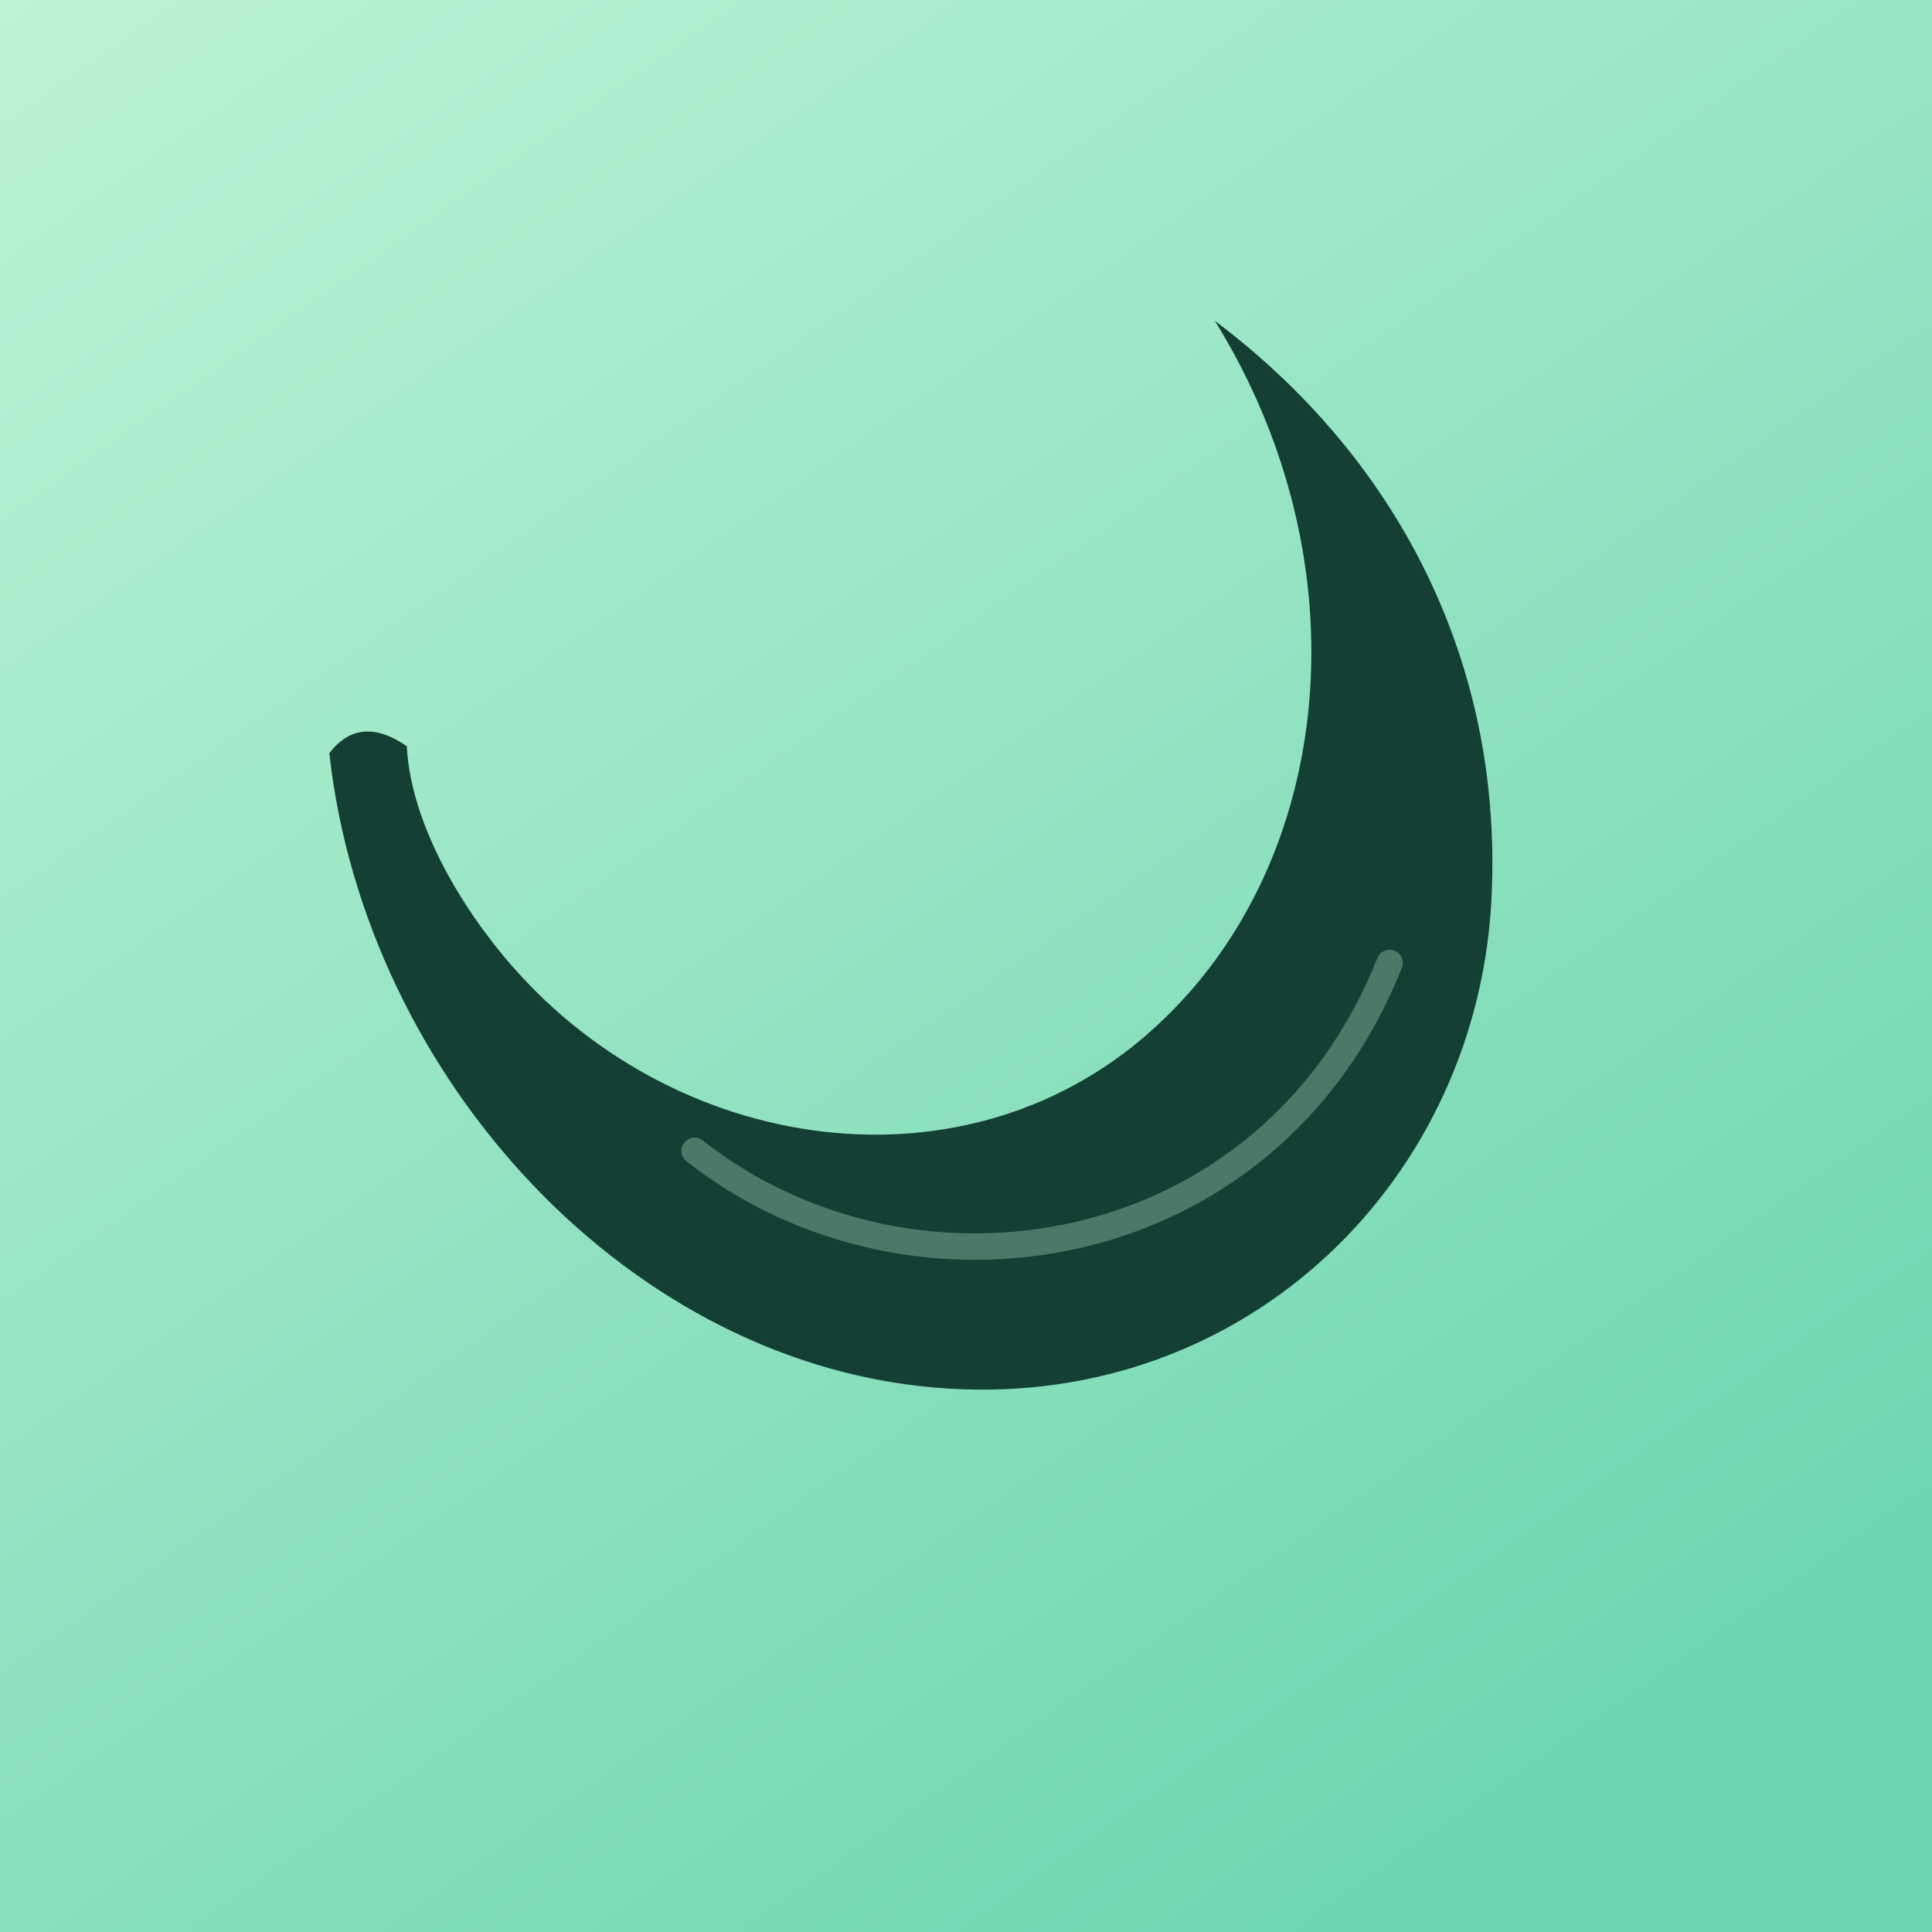
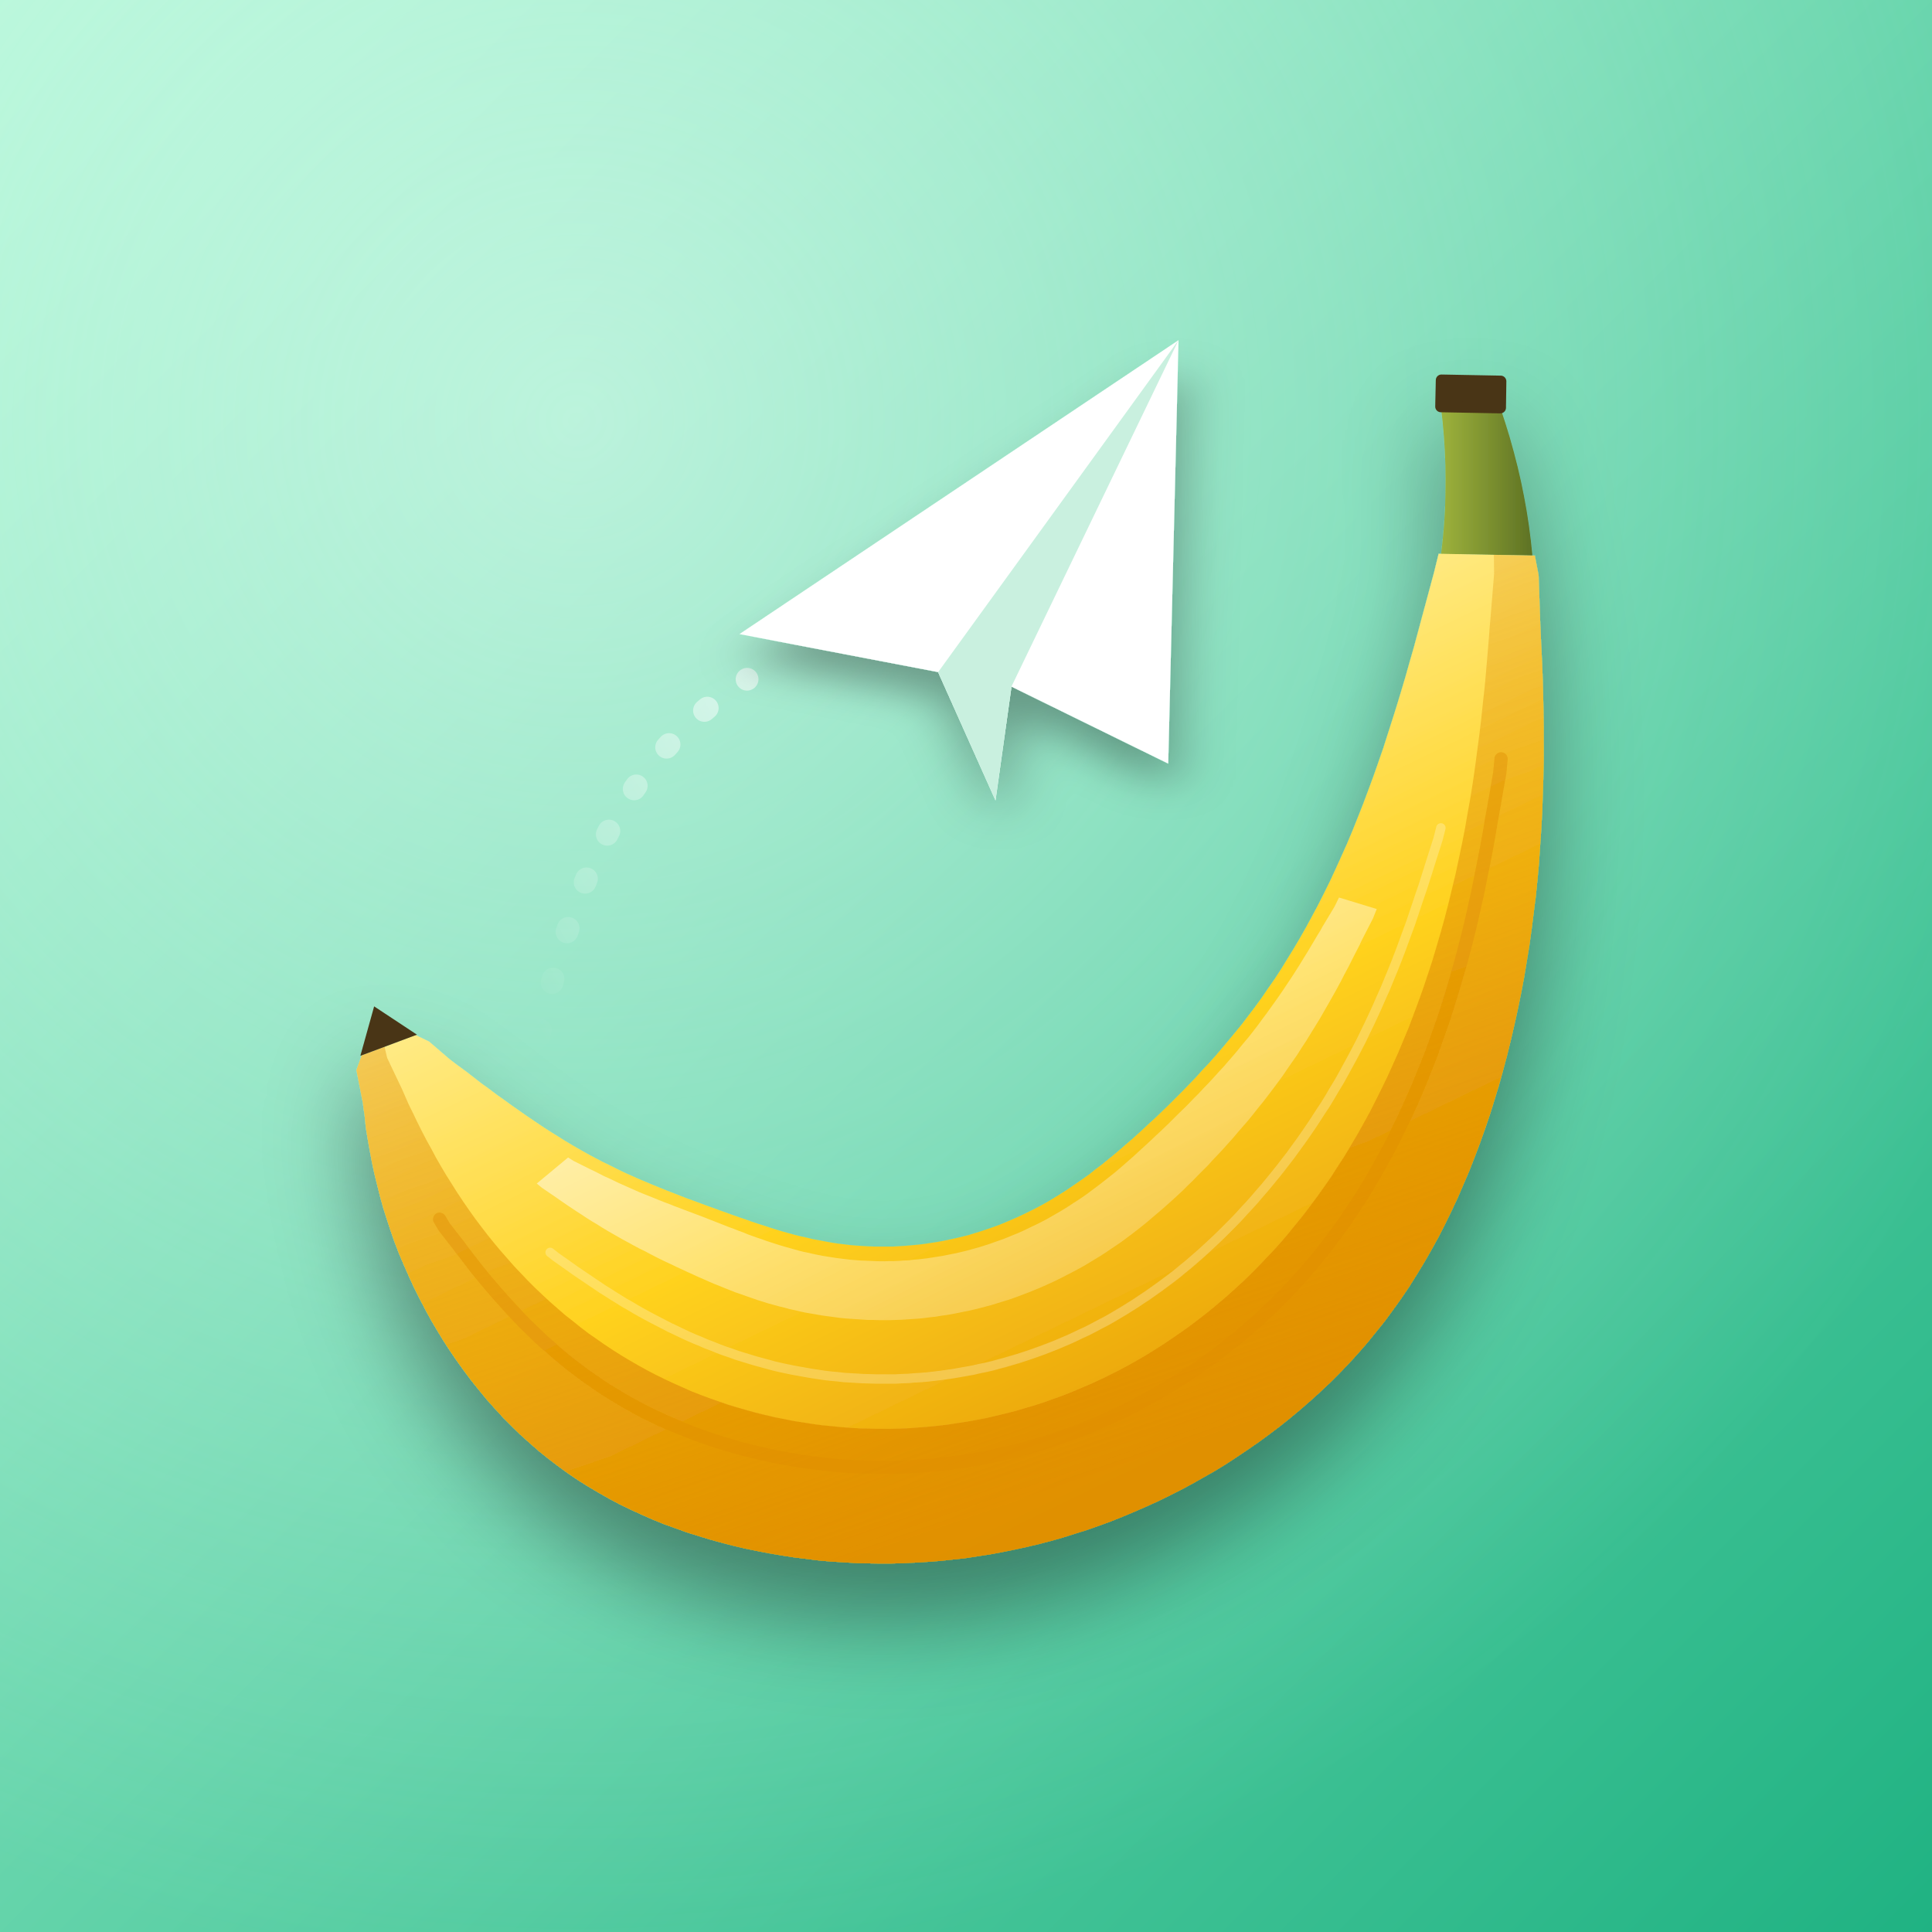
<svg xmlns="http://www.w3.org/2000/svg" width="1024" height="1024" viewBox="0 0 1024 1024">
  <defs>
-     <linearGradient id="bg" x2="0.7" y2="1">
-       <stop stop-color="#BCF3D4" />
-       <stop offset="1" stop-color="#6ED5B0" />
+     <linearGradient id="bg" x1="0" y1="0" x2="1" y2="1">
+       <stop offset="0" stop-color="#A8F5D2" />
+       <stop offset="1" stop-color="#1FB282" />
    </linearGradient>
+     <radialGradient id="glow" cx="0.30" cy="0.22" r="0.8">
+       <stop offset="0" stop-color="#E8FFF5" stop-opacity="0.55" />
+       <stop offset="1" stop-color="#E8FFF5" stop-opacity="0" />
+     </radialGradient>
+     <linearGradient id="peel" x1="0.25" y1="0.2" x2="0.7" y2="1">
+       <stop offset="0" stop-color="#FFF5B0" />
+       <stop offset="0.5" stop-color="#FFD21F" />
+       <stop offset="1" stop-color="#E08E00" />
+     </linearGradient>
+     <linearGradient id="under" x1="0" y1="0" x2="0.4" y2="1">
+       <stop offset="0" stop-color="#E08E00" stop-opacity="0" />
+       <stop offset="1" stop-color="#E08E00" stop-opacity="0.85" />
+     </linearGradient>
+     <linearGradient id="hi" x1="0" y1="0" x2="1" y2="1">
+       <stop offset="0" stop-color="#FFFFFF" stop-opacity="0.9" />
+       <stop offset="1" stop-color="#FFFFFF" stop-opacity="0.15" />
+     </linearGradient>
+     <linearGradient id="stemg" x1="0" y1="0" x2="1" y2="0">
+       <stop offset="0" stop-color="#9DB23C" />
+       <stop offset="1" stop-color="#5E7224" />
+     </linearGradient>
+     <linearGradient id="trail" x1="0" y1="1" x2="1" y2="0">
+       <stop offset="0" stop-color="#FFFFFF" stop-opacity="0" />
+       <stop offset="1" stop-color="#FFFFFF" stop-opacity="0.55" />
+     </linearGradient>
+     <filter id="shadow" x="-25%" y="-25%" width="150%" height="160%">
+       <feGaussianBlur in="SourceAlpha" stdDeviation="24" />
+       <feOffset dy="30" />
+       <feComponentTransfer>
+         <feFuncA type="linear" slope="0.38" />
+       </feComponentTransfer>
+       <feMerge>
+         <feMergeNode />
+         <feMergeNode in="SourceGraphic" />
+       </feMerge>
+     </filter>
+     <filter id="pshadow" x="-40%" y="-40%" width="180%" height="190%">
+       <feGaussianBlur in="SourceAlpha" stdDeviation="12" />
+       <feOffset dy="14" />
+       <feComponentTransfer>
+         <feFuncA type="linear" slope="0.32" />
+       </feComponentTransfer>
+       <feMerge>
+         <feMergeNode />
+         <feMergeNode in="SourceGraphic" />
+       </feMerge>
+     </filter>
  </defs>
  <rect width="1024" height="1024" fill="url(#bg)" />
-   <g transform="rotate(-28 512 512)">
-     <path d="M 267 254 C 203 415 255 617 398 705 C 534 789 700 739 776 609 C 839 502 840 381 789 272 C 799 423 711 554 588 587 C 456 623 326 528 298 392 C 289 348 290 302 305 270 Q 291 243 267 254 Z" fill="#143F35" />
-     <path d="M 339 531 C 398 665 579 728 711 616" fill="none" stroke="#BCF3D4" stroke-opacity="0.32" stroke-width="14" stroke-linecap="round" />
+   <rect width="1024" height="1024" fill="url(#glow)" />
+   <g transform="translate(18 -6)">
+     <g filter="url(#shadow)">
+       <path d="M 745.8 299.6 L 746.7 291.8 L 747.4 284.0 L 747.9 276.2 L 748.1 268.4 L 748.2 260.6 L 748.1 252.8 L 747.8 245.0 L 747.3 237.2 L 746.6 229.4 L 745.7 221.5 L 777.2 222.1 L 779.8 230.0 L 782.2 237.8 L 784.4 245.7 L 786.4 253.5 L 788.2 261.3 L 789.8 269.2 L 791.2 277.0 L 792.4 284.8 L 793.4 292.6 L 794.2 300.4 Z" fill="url(#stemg)" />
+       <path d="M 745.7 221.5 L 777.2 222.1 L 777.4 208.1 L 746.0 207.5 Z" fill="#4A3418" stroke="#4A3418" stroke-width="6" stroke-linejoin="round" />
+       <path d="M 202.3 554.6 L 209.4 558.0 L 220.2 567.3 L 222.3 568.9 L 224.4 570.5 L 229.2 574.0 L 233.7 577.5 L 237.3 580.3 L 241.2 583.1 L 245.3 586.2 L 249.4 589.1 L 253.4 592.0 L 257.4 594.8 L 261.4 597.6 L 265.4 600.3 L 269.4 603.0 L 273.4 605.6 L 277.4 608.1 L 281.4 610.6 L 285.4 613.0 L 289.4 615.3 L 293.3 617.5 L 297.2 619.6 L 301.2 621.7 L 305.1 623.6 L 308.9 625.5 L 312.8 627.4 L 316.6 629.1 L 320.4 630.8 L 324.2 632.4 L 328.0 634.0 L 331.7 635.5 L 335.4 637.0 L 339.0 638.4 L 342.6 639.8 L 346.2 641.2 L 349.8 642.5 L 353.3 643.8 L 356.8 645.1 L 360.2 646.3 L 363.7 647.6 L 367.1 648.8 L 370.4 650.0 L 373.8 651.2 L 377.1 652.3 L 380.4 653.5 L 383.7 654.6 L 386.9 655.6 L 390.2 656.7 L 393.4 657.7 L 396.7 658.7 L 399.9 659.6 L 403.2 660.5 L 406.4 661.3 L 409.7 662.0 L 412.9 662.8 L 416.2 663.4 L 419.4 664.0 L 422.7 664.6 L 425.9 665.1 L 429.2 665.5 L 432.5 665.9 L 435.8 666.2 L 439.1 666.4 L 442.3 666.6 L 445.6 666.7 L 448.9 666.7 L 452.2 666.7 L 455.5 666.7 L 458.8 666.5 L 462.1 666.3 L 465.4 666.0 L 468.7 665.7 L 472.0 665.3 L 475.3 664.8 L 478.6 664.3 L 481.9 663.7 L 485.2 663.0 L 488.5 662.3 L 491.8 661.5 L 495.1 660.7 L 498.3 659.7 L 501.6 658.7 L 504.9 657.6 L 508.1 656.5 L 511.4 655.3 L 514.6 654.0 L 517.9 652.6 L 521.1 651.2 L 524.3 649.7 L 527.6 648.1 L 530.8 646.5 L 534.0 644.8 L 537.2 643.0 L 540.4 641.1 L 543.6 639.1 L 546.8 637.1 L 549.9 635.0 L 553.1 632.8 L 556.3 630.6 L 559.5 628.3 L 562.6 625.8 L 565.8 623.4 L 569.0 620.8 L 572.2 618.2 L 575.4 615.5 L 578.6 612.7 L 581.9 609.9 L 585.1 607.0 L 588.4 604.0 L 591.7 600.9 L 595.1 597.8 L 598.4 594.6 L 601.8 591.3 L 605.2 587.9 L 608.6 584.5 L 612.1 580.9 L 615.6 577.3 L 619.0 573.5 L 622.6 569.7 L 626.1 565.8 L 629.6 561.7 L 633.1 557.5 L 636.6 553.3 L 640.2 548.9 L 643.7 544.3 L 647.2 539.7 L 650.7 534.9 L 654.1 529.9 L 657.6 524.9 L 661.0 519.7 L 664.3 514.3 L 667.7 508.8 L 671.0 503.2 L 674.3 497.4 L 677.5 491.5 L 680.7 485.5 L 683.9 479.2 L 687.0 472.9 L 690.0 466.4 L 693.0 459.8 L 696.0 453.1 L 698.9 446.2 L 701.7 439.2 L 704.5 432.1 L 707.2 424.9 L 709.9 417.6 L 712.5 410.2 L 715.1 402.7 L 717.5 395.2 L 719.9 387.7 L 722.3 380.1 L 724.7 372.2 L 726.9 364.8 L 728.9 357.7 L 731.4 349.0 L 733.8 340.1 L 734.9 336.0 L 736.0 331.9 L 742.1 309.3 L 744.5 299.5 L 795.5 300.5 L 797.5 310.9 L 798.4 336.7 L 798.6 341.4 L 798.8 345.9 L 799.3 356.1 L 799.7 366.1 L 799.9 374.2 L 800.1 382.8 L 800.2 391.9 L 800.2 400.9 L 800.2 409.8 L 800.0 418.7 L 799.7 427.7 L 799.4 436.7 L 798.9 445.6 L 798.3 454.5 L 797.7 463.4 L 796.9 472.3 L 796.0 481.1 L 794.9 489.8 L 793.8 498.5 L 792.6 507.1 L 791.2 515.6 L 789.8 524.1 L 788.2 532.5 L 786.5 540.8 L 784.7 549.0 L 782.8 557.2 L 780.8 565.3 L 778.7 573.2 L 776.5 581.1 L 774.1 589.0 L 771.7 596.7 L 769.1 604.3 L 766.4 611.9 L 763.6 619.3 L 760.7 626.7 L 757.6 633.9 L 754.5 641.1 L 751.2 648.1 L 747.8 655.1 L 744.3 661.9 L 740.6 668.6 L 736.8 675.2 L 732.9 681.6 L 728.9 688.0 L 724.7 694.2 L 720.4 700.2 L 716.0 706.2 L 711.4 711.9 L 706.8 717.6 L 702.0 723.1 L 697.1 728.5 L 692.1 733.7 L 687.0 738.8 L 681.8 743.7 L 676.5 748.5 L 671.1 753.2 L 665.7 757.7 L 660.2 762.1 L 654.5 766.4 L 648.9 770.5 L 643.1 774.5 L 637.3 778.4 L 631.5 782.2 L 625.6 785.8 L 619.6 789.2 L 613.6 792.6 L 607.6 795.8 L 601.5 798.9 L 595.3 801.9 L 589.1 804.7 L 582.9 807.4 L 576.7 810.0 L 570.4 812.5 L 564.1 814.8 L 557.8 817.0 L 551.4 819.0 L 545.1 821.0 L 538.7 822.8 L 532.2 824.5 L 525.8 826.0 L 519.3 827.4 L 512.9 828.7 L 506.4 829.9 L 499.9 830.9 L 493.4 831.9 L 486.9 832.6 L 480.4 833.3 L 473.9 833.8 L 467.4 834.2 L 460.8 834.5 L 454.3 834.7 L 447.8 834.7 L 441.3 834.6 L 434.8 834.4 L 428.4 834.0 L 421.9 833.6 L 415.4 833.0 L 409.0 832.2 L 402.6 831.4 L 396.2 830.4 L 389.8 829.3 L 383.5 828.1 L 377.1 826.8 L 370.8 825.3 L 364.6 823.7 L 358.4 822.0 L 352.2 820.1 L 346.1 818.2 L 340.0 816.0 L 333.9 813.8 L 328.0 811.4 L 322.1 808.8 L 316.2 806.1 L 310.4 803.3 L 304.8 800.3 L 299.2 797.1 L 293.6 793.8 L 288.2 790.4 L 282.9 786.8 L 277.7 783.0 L 272.6 779.1 L 267.6 775.1 L 262.7 770.8 L 257.9 766.5 L 253.3 762.0 L 248.7 757.4 L 244.3 752.6 L 240.0 747.8 L 235.9 742.8 L 231.8 737.7 L 227.9 732.5 L 224.1 727.2 L 220.4 721.8 L 216.9 716.4 L 213.5 710.8 L 210.2 705.2 L 207.1 699.5 L 204.1 693.7 L 201.2 687.9 L 198.5 682.0 L 195.9 676.1 L 193.4 670.2 L 191.1 664.2 L 189.0 658.2 L 187.0 652.1 L 185.1 646.1 L 183.4 640.0 L 181.9 634.0 L 180.4 627.9 L 179.1 621.8 L 178.0 615.9 L 177.0 610.4 L 175.9 603.7 L 175.2 596.7 L 174.7 593.6 L 174.3 590.4 L 170.9 573.2 L 173.7 565.4 Z" fill="url(#peel)" />
+       <path d="M 185.8 560.8 L 187.2 566.7 L 193.8 580.6 L 195.0 583.1 L 196.1 585.6 L 198.5 591.1 L 201.1 596.4 L 203.2 600.8 L 205.5 605.4 L 208.0 610.2 L 210.6 614.9 L 213.1 619.6 L 215.8 624.3 L 218.6 629.0 L 221.5 633.6 L 224.4 638.2 L 227.4 642.7 L 230.5 647.2 L 233.7 651.7 L 237.0 656.1 L 240.3 660.4 L 243.7 664.6 L 247.2 668.8 L 250.8 672.9 L 254.4 677.0 L 258.1 680.9 L 261.8 684.8 L 265.6 688.6 L 269.5 692.3 L 273.4 695.9 L 277.4 699.4 L 281.4 702.9 L 285.6 706.2 L 289.7 709.5 L 293.9 712.7 L 298.2 715.7 L 302.5 718.7 L 306.9 721.6 L 311.3 724.4 L 315.8 727.1 L 320.3 729.7 L 324.8 732.2 L 329.4 734.6 L 334.1 736.9 L 338.8 739.1 L 343.5 741.2 L 348.2 743.3 L 353.0 745.2 L 357.8 747.0 L 362.7 748.7 L 367.6 750.4 L 372.5 751.9 L 377.4 753.3 L 382.4 754.7 L 387.3 755.9 L 392.3 757.1 L 397.4 758.1 L 402.4 759.1 L 407.4 759.9 L 412.5 760.7 L 417.6 761.4 L 422.7 761.9 L 427.8 762.4 L 432.9 762.8 L 438.0 763.1 L 443.2 763.2 L 448.3 763.3 L 453.4 763.3 L 458.6 763.2 L 463.7 763.0 L 468.9 762.6 L 474.0 762.2 L 479.2 761.7 L 484.3 761.1 L 489.4 760.3 L 494.6 759.5 L 499.7 758.6 L 504.8 757.6 L 509.9 756.4 L 515.0 755.2 L 520.1 753.9 L 525.2 752.4 L 530.3 750.9 L 535.3 749.3 L 540.3 747.5 L 545.3 745.7 L 550.3 743.7 L 555.3 741.6 L 560.2 739.5 L 565.2 737.2 L 570.1 734.8 L 574.9 732.4 L 579.8 729.8 L 584.6 727.1 L 589.4 724.3 L 594.1 721.4 L 598.8 718.4 L 603.5 715.2 L 608.2 712.0 L 612.8 708.7 L 617.4 705.2 L 621.9 701.7 L 626.4 698.0 L 630.8 694.3 L 635.2 690.4 L 639.6 686.4 L 643.9 682.3 L 648.1 678.1 L 652.3 673.7 L 656.5 669.3 L 660.6 664.8 L 664.6 660.1 L 668.5 655.3 L 672.5 650.4 L 676.3 645.4 L 680.1 640.3 L 683.8 635.1 L 687.5 629.8 L 691.0 624.3 L 694.6 618.8 L 698.0 613.1 L 701.4 607.4 L 704.7 601.5 L 708.0 595.5 L 711.1 589.4 L 714.2 583.2 L 717.3 576.8 L 720.2 570.4 L 723.1 563.9 L 725.9 557.2 L 728.7 550.5 L 731.3 543.6 L 733.9 536.6 L 736.4 529.6 L 738.8 522.4 L 741.2 515.1 L 743.4 507.7 L 745.6 500.2 L 747.7 492.6 L 749.7 484.9 L 751.6 477.0 L 753.5 469.2 L 755.2 461.2 L 756.9 453.1 L 758.5 445.0 L 759.9 436.8 L 761.4 428.5 L 762.7 420.3 L 763.9 411.9 L 765.0 403.6 L 766.1 395.3 L 767.1 386.9 L 768.0 378.3 L 768.9 370.2 L 769.6 362.5 L 770.4 353.1 L 771.2 343.4 L 771.5 339.1 L 771.9 334.7 L 773.9 310.2 L 773.8 300.1 L 795.5 300.5 L 797.5 310.9 L 798.4 336.7 L 798.6 341.4 L 798.8 345.9 L 799.3 356.1 L 799.7 366.1 L 799.9 374.2 L 800.1 382.8 L 800.2 391.9 L 800.2 400.9 L 800.2 409.8 L 800.0 418.7 L 799.7 427.7 L 799.4 436.7 L 798.9 445.6 L 798.3 454.5 L 797.7 463.4 L 796.9 472.3 L 796.0 481.1 L 794.9 489.8 L 793.8 498.5 L 792.6 507.1 L 791.2 515.6 L 789.8 524.1 L 788.2 532.5 L 786.5 540.8 L 784.7 549.0 L 782.8 557.2 L 780.8 565.3 L 778.7 573.2 L 776.5 581.1 L 774.1 589.0 L 771.7 596.7 L 769.1 604.3 L 766.4 611.9 L 763.6 619.3 L 760.7 626.7 L 757.6 633.9 L 754.5 641.1 L 751.2 648.1 L 747.8 655.1 L 744.3 661.9 L 740.6 668.6 L 736.8 675.2 L 732.9 681.6 L 728.9 688.0 L 724.7 694.2 L 720.4 700.2 L 716.0 706.2 L 711.4 711.9 L 706.8 717.6 L 702.0 723.1 L 697.1 728.5 L 692.1 733.7 L 687.0 738.8 L 681.8 743.7 L 676.5 748.5 L 671.1 753.2 L 665.7 757.7 L 660.2 762.1 L 654.5 766.4 L 648.9 770.5 L 643.1 774.5 L 637.3 778.4 L 631.5 782.2 L 625.6 785.8 L 619.6 789.2 L 613.6 792.6 L 607.6 795.8 L 601.5 798.9 L 595.3 801.9 L 589.1 804.7 L 582.9 807.4 L 576.7 810.0 L 570.4 812.5 L 564.1 814.8 L 557.8 817.0 L 551.4 819.0 L 545.1 821.0 L 538.7 822.8 L 532.2 824.5 L 525.8 826.0 L 519.3 827.4 L 512.9 828.7 L 506.4 829.9 L 499.9 830.9 L 493.4 831.9 L 486.9 832.6 L 480.4 833.3 L 473.9 833.8 L 467.4 834.2 L 460.8 834.5 L 454.3 834.7 L 447.8 834.7 L 441.3 834.6 L 434.8 834.4 L 428.4 834.0 L 421.9 833.6 L 415.4 833.0 L 409.0 832.2 L 402.6 831.4 L 396.2 830.4 L 389.8 829.3 L 383.5 828.1 L 377.1 826.8 L 370.8 825.3 L 364.6 823.7 L 358.4 822.0 L 352.2 820.1 L 346.1 818.2 L 340.0 816.0 L 333.9 813.8 L 328.0 811.4 L 322.1 808.8 L 316.2 806.1 L 310.4 803.3 L 304.8 800.3 L 299.2 797.1 L 293.6 793.8 L 288.2 790.4 L 282.9 786.8 L 277.7 783.0 L 272.6 779.1 L 267.6 775.1 L 262.7 770.8 L 257.9 766.5 L 253.3 762.0 L 248.7 757.4 L 244.3 752.6 L 240.0 747.8 L 235.9 742.8 L 231.8 737.7 L 227.9 732.5 L 224.1 727.2 L 220.4 721.8 L 216.9 716.4 L 213.5 710.8 L 210.2 705.2 L 207.1 699.5 L 204.1 693.7 L 201.2 687.9 L 198.5 682.0 L 195.9 676.1 L 193.4 670.2 L 191.1 664.2 L 189.0 658.2 L 187.0 652.1 L 185.1 646.1 L 183.4 640.0 L 181.9 634.0 L 180.4 627.9 L 179.1 621.8 L 178.0 615.9 L 177.0 610.4 L 175.9 603.7 L 175.2 596.7 L 174.7 593.6 L 174.3 590.4 L 170.9 573.2 L 173.7 565.4 Z" fill="url(#under)" />
+       <path d="M 215.0 652.2 L 217.5 656.4 L 225.3 666.4 L 226.6 668.2 L 228.0 670.0 L 231.0 673.9 L 234.0 677.8 L 236.5 680.9 L 239.2 684.2 L 242.1 687.6 L 245.0 691.0 L 248.0 694.4 L 251.0 697.7 L 254.1 701.1 L 257.2 704.4 L 260.4 707.7 L 263.7 710.9 L 267.0 714.1 L 270.4 717.3 L 273.9 720.3 L 277.4 723.4 L 281.0 726.4 L 284.6 729.3 L 288.3 732.1 L 292.0 734.9 L 295.8 737.5 L 299.6 740.2 L 303.4 742.7 L 307.4 745.1 L 311.3 747.5 L 315.3 749.8 L 319.4 752.0 L 323.4 754.2 L 327.5 756.2 L 331.7 758.2 L 335.9 760.1 L 340.1 761.9 L 344.3 763.6 L 348.6 765.3 L 352.9 766.9 L 357.2 768.4 L 361.6 769.9 L 365.9 771.2 L 370.3 772.5 L 374.7 773.8 L 379.2 774.9 L 383.6 776.0 L 388.1 777.0 L 392.5 778.0 L 397.0 778.8 L 401.5 779.6 L 406.0 780.4 L 410.5 781.0 L 415.1 781.6 L 419.6 782.1 L 424.2 782.6 L 428.7 783.0 L 433.3 783.3 L 437.9 783.5 L 442.4 783.6 L 447.0 783.7 L 451.6 783.7 L 456.2 783.7 L 460.8 783.5 L 465.4 783.3 L 470.0 783.0 L 474.5 782.7 L 479.1 782.2 L 483.7 781.7 L 488.3 781.1 L 492.9 780.5 L 497.5 779.8 L 502.0 779.0 L 506.6 778.1 L 511.2 777.1 L 515.7 776.1 L 520.3 775.0 L 524.8 773.8 L 529.3 772.5 L 533.8 771.2 L 538.3 769.8 L 542.8 768.3 L 547.3 766.7 L 551.8 765.1 L 556.2 763.4 L 560.6 761.6 L 565.1 759.7 L 569.4 757.8 L 573.8 755.8 L 578.2 753.7 L 582.5 751.5 L 586.8 749.2 L 591.1 746.9 L 595.4 744.5 L 599.6 742.0 L 603.9 739.5 L 608.1 736.8 L 612.2 734.1 L 616.4 731.3 L 620.5 728.4 L 624.6 725.5 L 628.6 722.5 L 632.6 719.3 L 636.6 716.2 L 640.6 712.9 L 644.5 709.5 L 648.4 706.1 L 652.2 702.6 L 656.0 699.0 L 659.7 695.3 L 663.4 691.6 L 667.1 687.7 L 670.7 683.8 L 674.2 679.8 L 677.7 675.7 L 681.2 671.5 L 684.5 667.3 L 687.9 662.9 L 691.1 658.5 L 694.4 654.0 L 697.5 649.4 L 700.6 644.7 L 703.7 640.0 L 706.6 635.2 L 709.6 630.2 L 712.4 625.3 L 715.2 620.2 L 718.0 615.1 L 720.7 609.9 L 723.3 604.6 L 725.9 599.2 L 728.4 593.8 L 730.9 588.3 L 733.3 582.7 L 735.6 577.1 L 737.9 571.4 L 740.2 565.6 L 742.3 559.8 L 744.4 553.9 L 746.5 547.9 L 748.5 541.9 L 750.4 535.8 L 752.3 529.7 L 754.1 523.5 L 755.9 517.3 L 757.6 511.0 L 759.2 504.8 L 760.8 498.5 L 762.3 492.1 L 763.7 485.8 L 765.1 479.6 L 766.4 473.2 L 767.7 466.8 L 768.9 460.7 L 770.0 454.9 L 771.3 447.8 L 772.5 440.6 L 773.1 437.3 L 773.7 434.0 L 776.9 415.7 L 777.6 408.2" fill="none" stroke="#E08E00" stroke-opacity="0.45" stroke-width="7" stroke-linecap="round" />
+       <path d="M 273.6 669.8 L 276.5 672.1 L 284.3 677.6 L 285.7 678.6 L 287.1 679.6 L 290.2 681.7 L 293.3 683.8 L 295.8 685.5 L 298.5 687.3 L 301.3 689.2 L 304.2 691.0 L 307.0 692.8 L 309.9 694.6 L 312.8 696.4 L 315.8 698.1 L 318.8 699.9 L 321.8 701.6 L 324.9 703.3 L 327.9 704.9 L 331.0 706.5 L 334.1 708.1 L 337.2 709.7 L 340.4 711.2 L 343.5 712.7 L 346.7 714.2 L 349.9 715.6 L 353.1 716.9 L 356.3 718.3 L 359.5 719.5 L 362.7 720.8 L 365.9 722.0 L 369.2 723.1 L 372.5 724.3 L 375.7 725.3 L 379.0 726.3 L 382.3 727.3 L 385.6 728.2 L 388.9 729.1 L 392.2 730.0 L 395.6 730.8 L 398.9 731.5 L 402.3 732.2 L 405.6 732.8 L 409.0 733.4 L 412.4 734.0 L 415.7 734.5 L 419.1 735.0 L 422.5 735.4 L 425.9 735.7 L 429.3 736.1 L 432.7 736.3 L 436.1 736.5 L 439.5 736.7 L 443.0 736.8 L 446.4 736.9 L 449.8 736.9 L 453.2 736.9 L 456.7 736.9 L 460.1 736.7 L 463.5 736.6 L 466.9 736.3 L 470.4 736.1 L 473.8 735.8 L 477.2 735.4 L 480.6 735.0 L 484.1 734.5 L 487.5 734.0 L 490.9 733.4 L 494.3 732.8 L 497.7 732.2 L 501.1 731.4 L 504.6 730.7 L 508.0 729.9 L 511.3 729.0 L 514.7 728.1 L 518.1 727.1 L 521.5 726.1 L 524.9 725.0 L 528.2 723.9 L 531.6 722.7 L 534.9 721.5 L 538.3 720.2 L 541.6 718.9 L 544.9 717.5 L 548.2 716.1 L 551.5 714.6 L 554.8 713.0 L 558.1 711.5 L 561.4 709.8 L 564.6 708.1 L 567.9 706.4 L 571.1 704.6 L 574.3 702.7 L 577.5 700.8 L 580.7 698.8 L 583.9 696.8 L 587.0 694.7 L 590.2 692.6 L 593.3 690.4 L 596.4 688.2 L 599.5 685.9 L 602.6 683.6 L 605.7 681.2 L 608.7 678.7 L 611.8 676.2 L 614.8 673.6 L 617.8 671.0 L 620.8 668.3 L 623.7 665.6 L 626.7 662.8 L 629.6 660.0 L 632.5 657.1 L 635.4 654.2 L 638.3 651.2 L 641.1 648.1 L 644.0 645.0 L 646.8 641.9 L 649.6 638.6 L 652.4 635.4 L 655.2 632.0 L 657.9 628.7 L 660.7 625.2 L 663.4 621.7 L 666.1 618.2 L 668.7 614.6 L 671.4 610.9 L 674.0 607.2 L 676.6 603.4 L 679.2 599.5 L 681.7 595.6 L 684.3 591.7 L 686.8 587.6 L 689.2 583.5 L 691.7 579.4 L 694.1 575.1 L 696.4 570.9 L 698.8 566.5 L 701.1 562.1 L 703.4 557.7 L 705.6 553.1 L 707.8 548.6 L 710.0 543.9 L 712.1 539.3 L 714.2 534.5 L 716.3 529.8 L 718.3 524.9 L 720.3 520.1 L 722.2 515.3 L 724.1 510.4 L 725.9 505.5 L 727.7 500.6 L 729.5 495.7 L 731.2 490.7 L 732.8 485.9 L 734.3 481.4 L 736.2 475.9 L 738.0 470.2 L 738.8 467.7 L 739.6 465.1 L 744.2 450.7 L 745.7 444.8" fill="none" stroke="#FFFFFF" stroke-opacity="0.25" stroke-width="5" stroke-linecap="round" />
+       <path d="M 283.1 619.5 L 286.0 621.3 L 293.6 625.1 L 295.0 625.8 L 296.3 626.4 L 299.3 627.9 L 302.2 629.4 L 304.7 630.5 L 307.2 631.7 L 309.9 633.0 L 312.6 634.2 L 315.3 635.4 L 318.0 636.6 L 320.7 637.8 L 323.4 638.9 L 326.2 640.0 L 328.9 641.1 L 331.6 642.2 L 334.4 643.3 L 337.1 644.3 L 339.8 645.4 L 342.5 646.4 L 345.1 647.4 L 347.8 648.4 L 350.4 649.4 L 353.1 650.4 L 355.7 651.4 L 358.2 652.4 L 360.8 653.4 L 363.3 654.4 L 365.9 655.4 L 368.4 656.4 L 370.9 657.3 L 373.4 658.3 L 375.9 659.2 L 378.3 660.2 L 380.8 661.1 L 383.3 662.0 L 385.7 662.8 L 388.2 663.7 L 390.6 664.5 L 393.1 665.3 L 395.6 666.1 L 398.0 666.8 L 400.5 667.5 L 403.0 668.2 L 405.5 668.9 L 407.9 669.5 L 410.4 670.0 L 412.9 670.6 L 415.4 671.1 L 417.9 671.6 L 420.4 672.0 L 422.9 672.4 L 425.5 672.8 L 428.0 673.1 L 430.5 673.4 L 433.0 673.7 L 435.6 673.9 L 438.1 674.1 L 440.6 674.2 L 443.2 674.3 L 445.7 674.4 L 448.2 674.5 L 450.8 674.5 L 453.3 674.4 L 455.9 674.4 L 458.4 674.3 L 460.9 674.1 L 463.5 674.0 L 466.0 673.7 L 468.6 673.5 L 471.1 673.2 L 473.7 672.9 L 476.2 672.5 L 478.7 672.1 L 481.3 671.7 L 483.8 671.2 L 486.3 670.7 L 488.9 670.2 L 491.4 669.6 L 493.9 669.0 L 496.5 668.3 L 499.0 667.6 L 501.5 666.9 L 504.0 666.1 L 506.5 665.3 L 509.0 664.4 L 511.6 663.5 L 514.1 662.6 L 516.6 661.6 L 519.0 660.6 L 521.5 659.6 L 524.0 658.5 L 526.5 657.3 L 529.0 656.1 L 531.5 654.9 L 533.9 653.7 L 536.4 652.4 L 538.9 651.0 L 541.3 649.6 L 543.7 648.2 L 546.2 646.7 L 548.6 645.2 L 551.0 643.6 L 553.5 642.0 L 555.9 640.4 L 558.3 638.7 L 560.7 636.9 L 563.1 635.1 L 565.5 633.3 L 567.9 631.4 L 570.3 629.5 L 572.7 627.6 L 575.1 625.6 L 577.5 623.5 L 579.9 621.4 L 582.3 619.3 L 584.7 617.1 L 587.1 614.9 L 589.5 612.7 L 592.0 610.4 L 594.4 608.1 L 596.9 605.8 L 599.4 603.4 L 601.9 601.0 L 604.4 598.5 L 606.9 596.0 L 609.5 593.5 L 612.1 590.9 L 614.7 588.2 L 617.3 585.6 L 619.9 582.8 L 622.5 580.1 L 625.2 577.2 L 627.8 574.3 L 630.5 571.4 L 633.1 568.4 L 635.8 565.3 L 638.4 562.2 L 641.0 559.0 L 643.7 555.8 L 646.3 552.5 L 648.9 549.1 L 651.4 545.7 L 654.0 542.2 L 656.5 538.7 L 659.0 535.2 L 661.5 531.6 L 663.9 528.0 L 666.3 524.4 L 668.7 520.7 L 671.1 516.9 L 673.3 513.3 L 675.4 509.9 L 677.9 505.7 L 680.5 501.3 L 681.7 499.4 L 682.8 497.4 L 689.4 486.4 L 691.7 481.7 L 711.7 487.8 L 709.7 492.8 L 703.6 504.7 L 702.6 506.9 L 701.5 509.0 L 699.1 513.7 L 696.8 518.3 L 694.8 522.0 L 692.8 525.9 L 690.6 530.0 L 688.3 534.1 L 686.1 538.0 L 683.8 542.0 L 681.5 546.0 L 679.1 549.9 L 676.7 553.8 L 674.3 557.7 L 671.8 561.5 L 669.4 565.3 L 666.8 569.0 L 664.3 572.6 L 661.8 576.3 L 659.2 579.8 L 656.6 583.3 L 654.0 586.7 L 651.4 590.1 L 648.7 593.4 L 646.1 596.7 L 643.5 599.9 L 640.8 603.0 L 638.1 606.1 L 635.5 609.2 L 632.8 612.2 L 630.2 615.1 L 627.5 618.0 L 624.8 620.8 L 622.2 623.7 L 619.5 626.4 L 616.8 629.1 L 614.2 631.8 L 611.5 634.4 L 608.9 637.0 L 606.2 639.5 L 603.5 642.0 L 600.8 644.4 L 598.1 646.8 L 595.4 649.1 L 592.7 651.4 L 590.0 653.7 L 587.3 655.9 L 584.6 658.0 L 581.9 660.1 L 579.1 662.2 L 576.4 664.2 L 573.6 666.1 L 570.8 668.0 L 568.0 669.9 L 565.2 671.7 L 562.4 673.4 L 559.6 675.1 L 556.8 676.8 L 553.9 678.4 L 551.1 679.9 L 548.2 681.4 L 545.3 682.9 L 542.5 684.3 L 539.6 685.7 L 536.7 687.0 L 533.8 688.3 L 530.9 689.5 L 528.0 690.7 L 525.1 691.8 L 522.2 692.9 L 519.2 694.0 L 516.3 695.0 L 513.3 695.9 L 510.4 696.8 L 507.5 697.7 L 504.5 698.5 L 501.5 699.3 L 498.6 700.0 L 495.6 700.7 L 492.6 701.3 L 489.7 701.9 L 486.7 702.5 L 483.7 703.0 L 480.7 703.4 L 477.8 703.9 L 474.8 704.2 L 471.8 704.6 L 468.8 704.9 L 465.8 705.1 L 462.8 705.3 L 459.8 705.5 L 456.9 705.6 L 453.9 705.7 L 450.9 705.7 L 447.9 705.7 L 444.9 705.6 L 442.0 705.6 L 439.0 705.4 L 436.0 705.2 L 433.0 705.0 L 430.1 704.8 L 427.1 704.5 L 424.2 704.1 L 421.2 703.7 L 418.2 703.3 L 415.3 702.8 L 412.4 702.3 L 409.4 701.8 L 406.5 701.2 L 403.6 700.5 L 400.7 699.9 L 397.8 699.1 L 394.9 698.4 L 392.0 697.6 L 389.1 696.8 L 386.2 695.9 L 383.3 695.0 L 380.5 694.0 L 377.6 693.0 L 374.8 692.0 L 371.9 691.0 L 369.1 689.9 L 366.3 688.8 L 363.4 687.6 L 360.6 686.5 L 357.8 685.3 L 354.9 684.0 L 352.1 682.8 L 349.3 681.5 L 346.4 680.2 L 343.6 678.9 L 340.8 677.6 L 337.9 676.2 L 335.1 674.9 L 332.2 673.5 L 329.4 672.1 L 326.5 670.6 L 323.7 669.1 L 320.8 667.7 L 318.0 666.2 L 315.1 664.6 L 312.3 663.1 L 309.5 661.5 L 306.7 659.9 L 303.9 658.3 L 301.1 656.6 L 298.4 654.9 L 295.7 653.3 L 293.0 651.6 L 290.3 649.8 L 287.8 648.2 L 285.4 646.6 L 282.4 644.6 L 279.5 642.6 L 278.2 641.7 L 276.8 640.7 L 269.3 635.6 L 266.5 633.3 Z" fill="url(#hi)" opacity="0.75" />
+       <path d="M 203.0 554.4 L 180.3 539.4 L 173.0 565.6 Z" fill="#4A3418" />
+     </g>
+     <path d="M 268 554 C 288 464 318 404 378 366" fill="none" stroke="url(#trail)" stroke-width="12" stroke-linecap="round" stroke-dasharray="2 26" />
+     <g filter="url(#pshadow)" transform="translate(348 220) rotate(-12) scale(1.04)">
+       <path d="M 0 120 L 250 20 L 200 230 L 130 175 L 110 230 L 95 160 Z" fill="#FFFFFF" />
+       <path d="M 95 160 L 250 20 L 130 175 L 110 230 Z" fill="#C9F0DF" />
+     </g>
  </g>
</svg>
